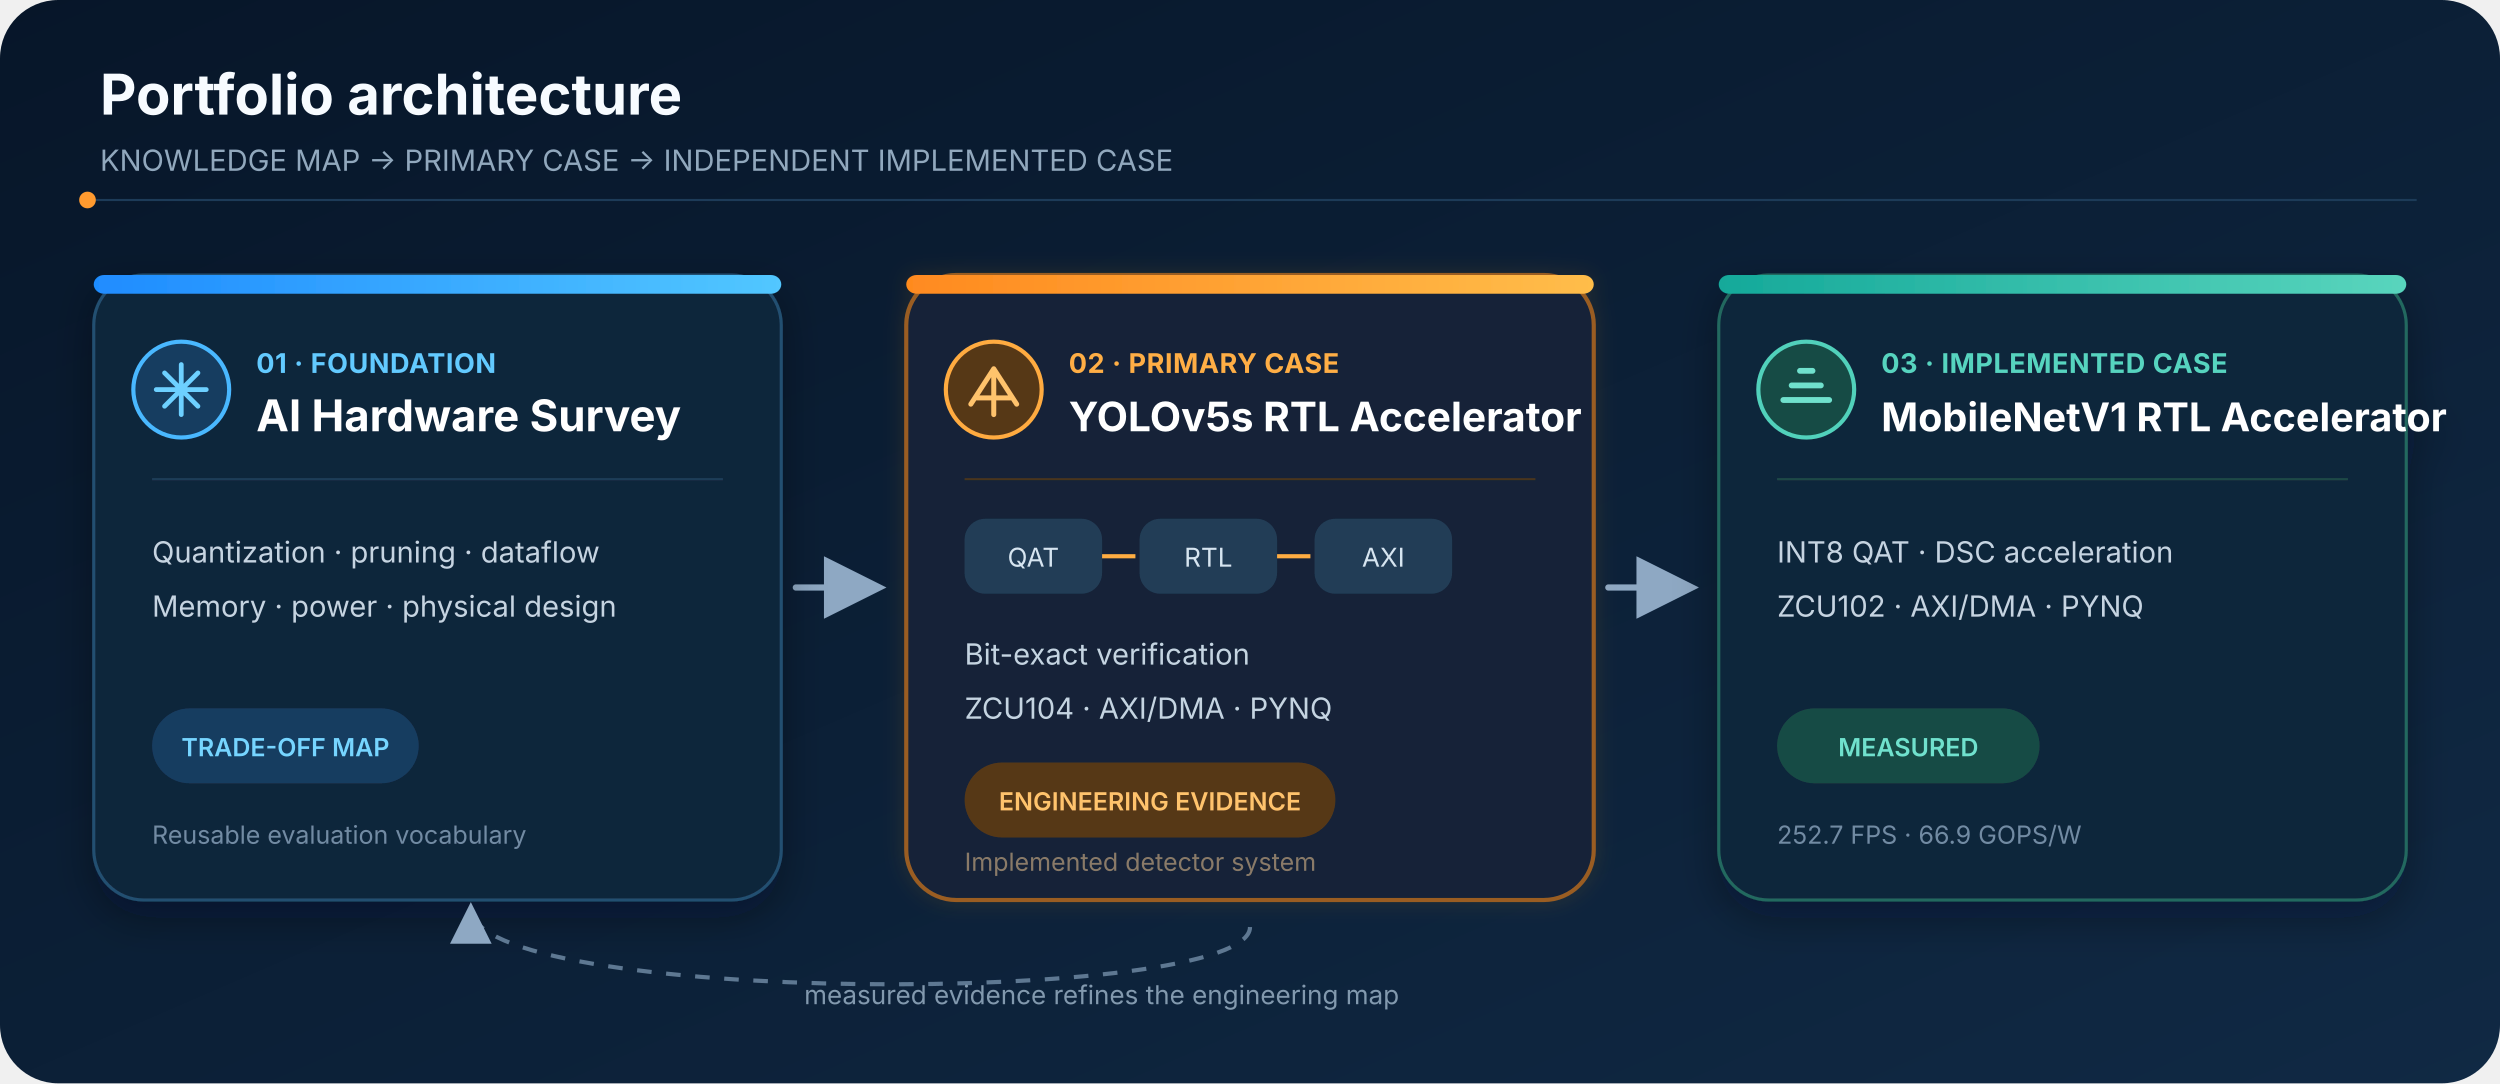
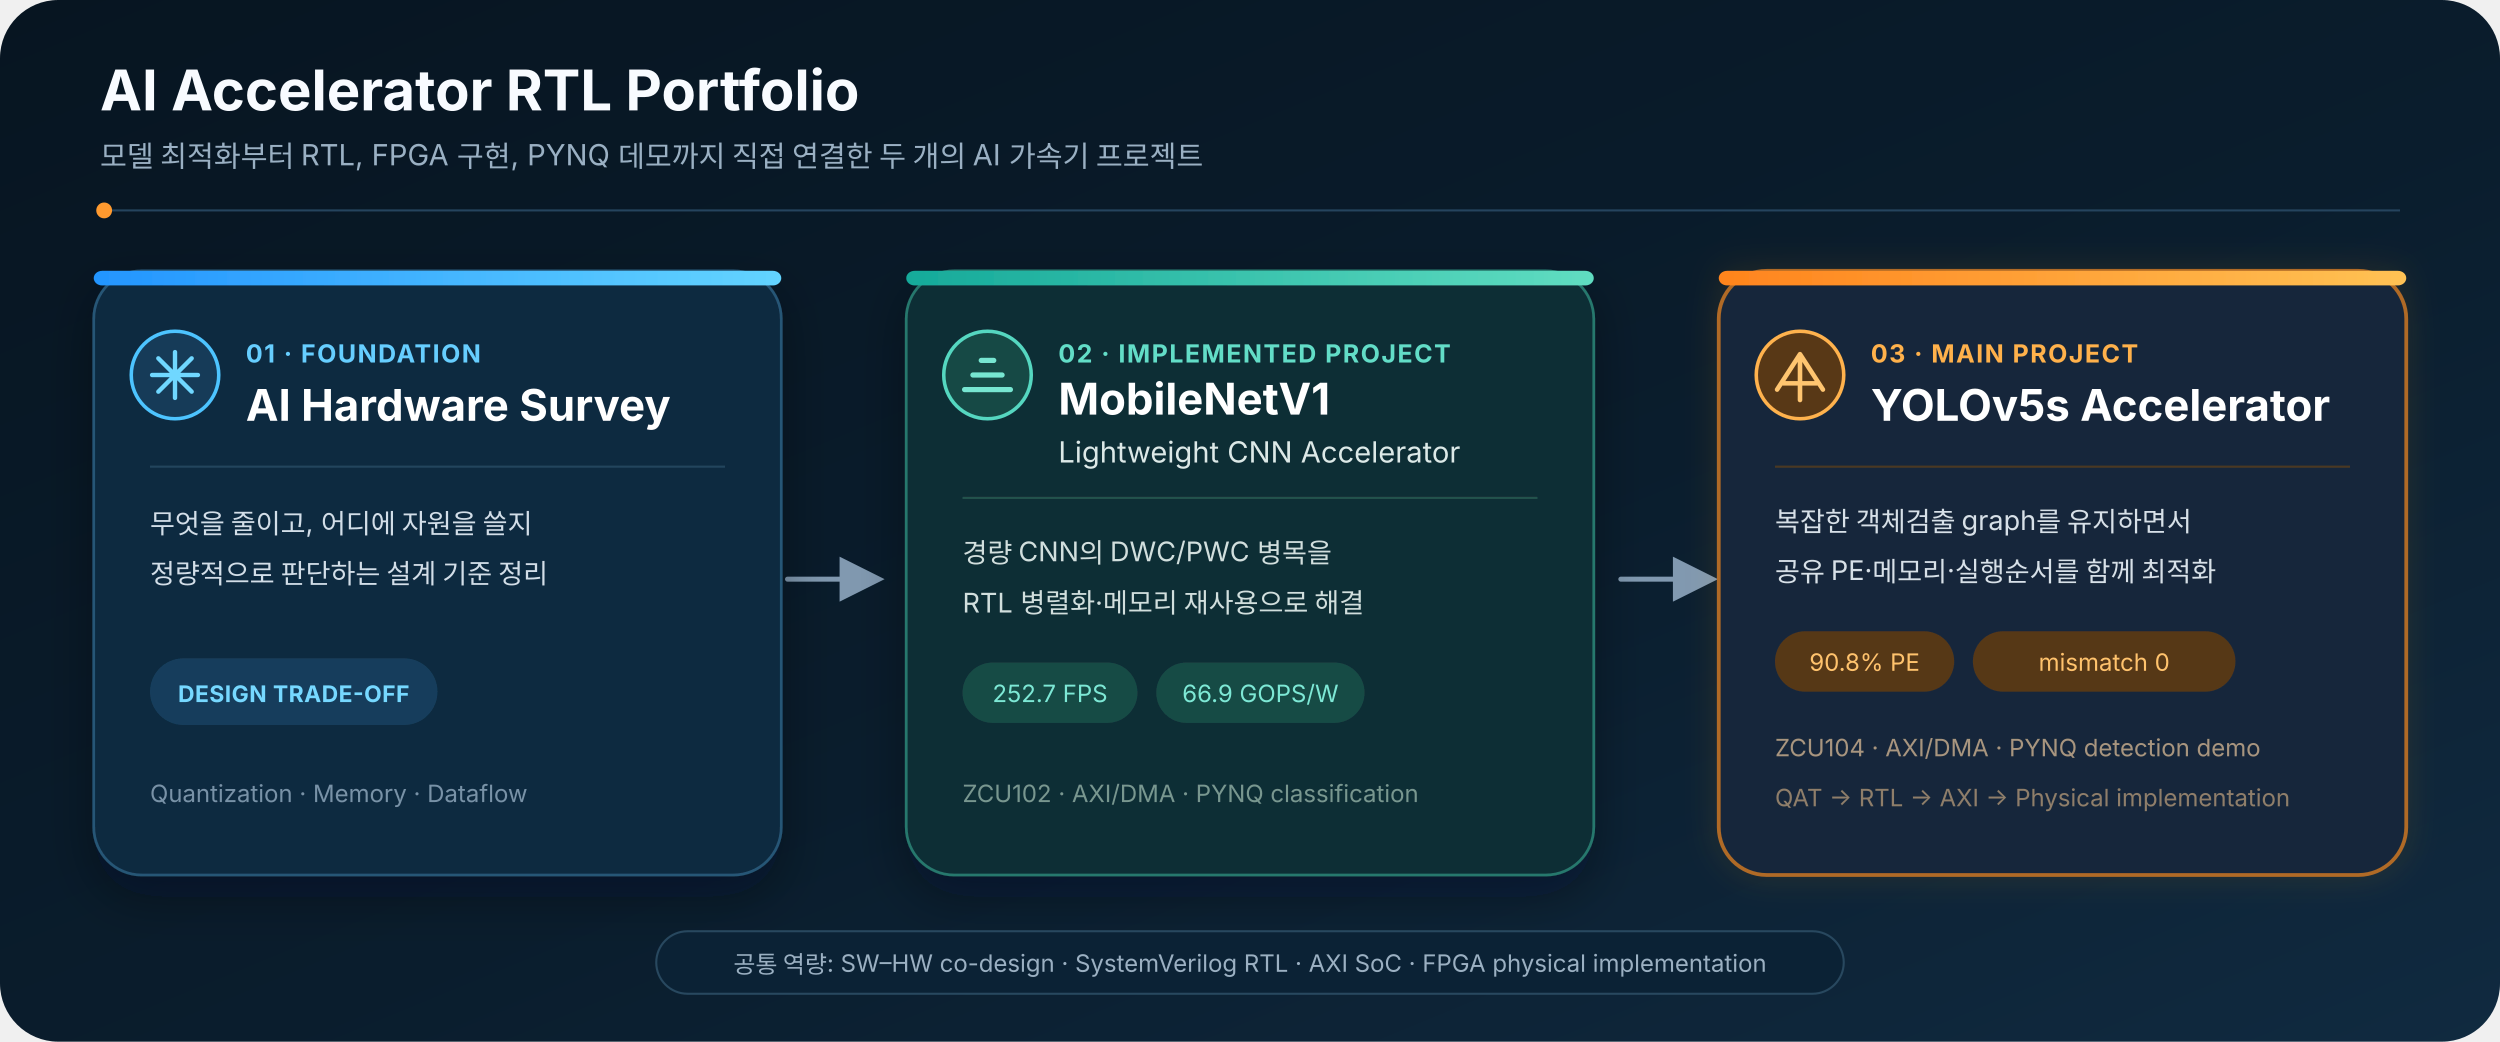
- <svg xmlns="http://www.w3.org/2000/svg" width="1200" height="520" viewBox="0 0 1200 520" role="img" aria-labelledby="title desc">
+ <svg xmlns="http://www.w3.org/2000/svg" width="1200" height="500" viewBox="0 0 1200 500" role="img" aria-labelledby="title desc">
  <defs>
    <linearGradient id="bg" x1="0" y1="0" x2="1" y2="1">
-       <stop stop-color="#071629" />
-       <stop offset="1" stop-color="#102944" />
+       <stop offset="0" stop-color="#071521" />
+       <stop offset=".55" stop-color="#0a1d2d" />
+       <stop offset="1" stop-color="#102a40" />
    </linearGradient>
-     <linearGradient id="survey" x1="0" y1="0" x2="1" y2="0">
-       <stop stop-color="#1f8cff" />
-       <stop offset="1" stop-color="#52c7ff" />
+     <linearGradient id="blue" x1="0" y1="0" x2="1" y2="0">
+       <stop stop-color="#2395ff" />
+       <stop offset="1" stop-color="#63d4ff" />
    </linearGradient>
-     <linearGradient id="case" x1="0" y1="0" x2="1" y2="0">
-       <stop stop-color="#ff8a1f" />
-       <stop offset="1" stop-color="#ffbd4a" />
+     <linearGradient id="teal" x1="0" y1="0" x2="1" y2="0">
+       <stop stop-color="#16aa9a" />
+       <stop offset="1" stop-color="#60ddc1" />
    </linearGradient>
-     <linearGradient id="mobile" x1="0" y1="0" x2="1" y2="0">
-       <stop stop-color="#15a99a" />
-       <stop offset="1" stop-color="#59d5bd" />
+     <linearGradient id="orange" x1="0" y1="0" x2="1" y2="0">
+       <stop stop-color="#ff841d" />
+       <stop offset="1" stop-color="#ffc254" />
    </linearGradient>
-     <filter id="shadow" x="-20%" y="-20%" width="140%" height="150%">
-       <feDropShadow dx="0" dy="8" stdDeviation="10" flood-color="#020812" flood-opacity=".34" />
+     <filter id="shadow" x="-25%" y="-25%" width="150%" height="160%">
+       <feDropShadow dx="0" dy="10" stdDeviation="12" flood-color="#000712" flood-opacity=".34" />
    </filter>
    <filter id="primary" x="-25%" y="-25%" width="150%" height="160%">
-       <feDropShadow dx="0" dy="8" stdDeviation="10" flood-color="#020812" flood-opacity=".38" />
-       <feDropShadow dx="0" dy="0" stdDeviation="5" flood-color="#ff982c" flood-opacity=".12" />
+       <feDropShadow dx="0" dy="10" stdDeviation="12" flood-color="#000712" flood-opacity=".38" />
+       <feDropShadow dx="0" dy="0" stdDeviation="8" flood-color="#ff982c" flood-opacity=".12" />
    </filter>
-     <marker id="arrow" markerWidth="10" markerHeight="10" refX="8.5" refY="5" orient="auto">
-       <path d="M0 0L10 5L0 10Z" fill="#8ea8c3" />
+     <marker id="arrow" markerWidth="9" markerHeight="9" refX="7.5" refY="4.5" orient="auto">
+       <path d="M0 0L9 4.5L0 9Z" fill="#8199b0" />
    </marker>
-     <style>.f{font-family:Inter,"Segoe UI",Arial,sans-serif}.label{font-size:13px;font-weight:700;letter-spacing:.25px}.title{font-size:21px;font-weight:700}.body{font-size:14px}.note{font-size:12px}.chip{font-size:12px;font-weight:600}</style>
+     <style>
+     .f{font-family:Inter,"Segoe UI",Arial,sans-serif}
+     .eyebrow{font-size:12px;font-weight:700;letter-spacing:.7px}
+     .title{font-size:21px;font-weight:700}
+     .body{font-size:13px}
+     .small{font-size:11.5px}
+     .chip{font-size:11px;font-weight:700;letter-spacing:.2px}
+   </style>
  </defs>
-   <rect width="1200" height="520" rx="28" fill="url(#bg)" />
-   <text class="f" x="48" y="55" fill="#f7fbff" font-size="27" font-weight="700">Portfolio architecture</text>
-   <text class="f" x="48" y="82" fill="#91a8bd" font-size="14">KNOWLEDGE MAP  →  PRIMARY CASE  →  INDEPENDENT IMPLEMENTED CASE</text>
-   <path d="M40 96H1160" stroke="#1d3b58" />
-   <circle cx="42" cy="96" r="4" fill="#ff9a2f" />
-   <path d="M382 282H421" stroke="#8ea8c3" stroke-width="3" stroke-linecap="round" marker-end="url(#arrow)" />
-   <path d="M772 282H811" stroke="#8ea8c3" stroke-width="3" stroke-linecap="round" marker-end="url(#arrow)" />
+   <rect width="1200" height="500" rx="28" fill="url(#bg)" />
+   <text class="f" x="48" y="53" fill="#f8fbff" font-size="27" font-weight="700">AI Accelerator RTL Portfolio</text>
+   <text class="f" x="48" y="80" fill="#9ab0c3" font-size="14">모델 최적화부터 RTL, FPGA 구현, PYNQ 데모까지 직접 연결한 두 개의 AI 가속기 프로젝트</text>
+   <path d="M48 101H1152" stroke="#25445e" />
+   <circle cx="50" cy="101" r="3.8" fill="#ff9a2f" />
+   <path d="M378 278H421" stroke="#8199b0" stroke-width="2.4" stroke-linecap="round" marker-end="url(#arrow)" />
+   <path d="M778 278H821" stroke="#8199b0" stroke-width="2.4" stroke-linecap="round" marker-end="url(#arrow)" />
  <g filter="url(#shadow)">
-     <rect x="45" y="132" width="330" height="300" rx="24" fill="#10253b" stroke="#245071" stroke-width="1.5" />
-     <rect x="45" y="132" width="330" height="9" rx="5" fill="url(#survey)" />
-     <circle cx="87" cy="187" r="23" fill="#143c60" stroke="#49b8ff" stroke-width="2" />
-     <path d="M75 187h24M87 175v24M79 179l16 16M95 179l-16 16" stroke="#6dd0ff" stroke-width="2.3" stroke-linecap="round" />
-     <text class="f label" x="123" y="179" fill="#62caff">01 · FOUNDATION</text>
-     <text class="f title" x="123" y="207" fill="#fff">AI Hardware Survey</text>
-     <path d="M73 230H347" stroke="#1c3d58" />
-     <text class="f body" x="73" y="270" fill="#c5d4e1">Quantization · pruning · dataflow</text>
-     <text class="f body" x="73" y="296" fill="#c5d4e1">Memory · power · physical design</text>
-     <rect x="73" y="340" width="128" height="36" rx="18" fill="#143c60" />
-     <text class="f chip" x="137" y="363" text-anchor="middle" fill="#76d5ff">TRADE-OFF MAP</text>
-     <text class="f note" x="73" y="405" fill="#718ba3">Reusable evaluation vocabulary</text>
+     <rect x="45" y="130" width="330" height="290" rx="23" fill="#0f2a40" stroke="#285676" stroke-width="1.3" />
+     <rect x="45" y="130" width="330" height="7" rx="4" fill="url(#blue)" />
+     <circle cx="84" cy="180" r="21" fill="#123b59" stroke="#4dc4ff" stroke-width="1.7" />
+     <path d="M73 180h22M84 169v22M76 172l16 16M92 172l-16 16" stroke="#70d7ff" stroke-width="2.1" stroke-linecap="round" />
+     <text class="f eyebrow" x="118" y="174" fill="#66ceff">01 · FOUNDATION</text>
+     <text class="f title" x="118" y="202" fill="#fff">AI Hardware Survey</text>
+     <path d="M72 224H348" stroke="#23445d" />
+     <text class="f body" x="72" y="256" fill="#d2dee8">무엇을 줄이고, 어디에 자원을 쓸지</text>
+     <text class="f body" x="72" y="280" fill="#d2dee8">정량적으로 판단하는 설계 기준 정리</text>
+     <rect x="72" y="316" width="138" height="32" rx="16" fill="#143e5c" />
+     <text class="f chip" x="141" y="337" text-anchor="middle" fill="#76d8ff">DESIGN TRADE-OFF</text>
+     <text class="f small" x="72" y="385" fill="#7892a7">Quantization · Memory · Dataflow</text>
+   </g>
+   <g filter="url(#shadow)">
+     <rect x="435" y="130" width="330" height="290" rx="23" fill="#0f2d36" stroke="#28786d" stroke-width="1.3" />
+     <rect x="435" y="130" width="330" height="7" rx="4" fill="url(#teal)" />
+     <circle cx="474" cy="180" r="21" fill="#174a45" stroke="#55d7c0" stroke-width="1.7" />
+     <path d="M463 187h22M467 180h14M471 173h6" stroke="#77e6d1" stroke-width="2.5" stroke-linecap="round" />
+     <text class="f eyebrow" x="508" y="174" fill="#62ddc7">02 · IMPLEMENTED PROJECT</text>
+     <text class="f title" x="508" y="199" fill="#fff">MobileNetV1</text>
+     <text class="f" x="508" y="222" fill="#dce9e7" font-size="14">Lightweight CNN Accelerator</text>
+     <path d="M462 239H738" stroke="#24524d" />
+     <text class="f body" x="462" y="270" fill="#d1dfdd">경량 CNN의 DWC/PWC 병목을</text>
+     <text class="f body" x="462" y="294" fill="#d1dfdd">RTL 병렬화·메모리 재사용으로 해결</text>
+     <rect x="462" y="318" width="84" height="29" rx="14.5" fill="#164b45" />
+     <text class="f small" x="504" y="337" text-anchor="middle" fill="#7de8d5">252.7 FPS</text>
+     <rect x="555" y="318" width="100" height="29" rx="14.5" fill="#164b45" />
+     <text class="f small" x="605" y="337" text-anchor="middle" fill="#7de8d5">66.9 GOPS/W</text>
+     <text class="f small" x="462" y="385" fill="#78978f">ZCU102 · AXI/DMA · PYNQ classification</text>
  </g>
  <g filter="url(#primary)">
-     <rect x="435" y="132" width="330" height="300" rx="24" fill="#142338" stroke="#9a5d24" stroke-width="2" />
-     <rect x="435" y="132" width="330" height="9" rx="5" fill="url(#case)" />
-     <circle cx="477" cy="187" r="23" fill="#573719" stroke="#ffab40" stroke-width="2" />
-     <path d="M466 194l11-17 11 17M469 191h16M477 177v22" fill="none" stroke="#ffc36c" stroke-width="2.4" stroke-linecap="round" stroke-linejoin="round" />
-     <text class="f label" x="513" y="179" fill="#ffae45">02 · PRIMARY CASE</text>
-     <text class="f" x="513" y="207" fill="#fff" font-size="19.5" font-weight="700">YOLOv5s RTL Accelerator</text>
-     <path d="M463 230H737" stroke="#49351f" />
-     <g class="f" font-size="12.5" text-anchor="middle">
-       <rect x="463" y="249" width="66" height="36" rx="10" fill="#233c56" />
-       <text x="496" y="272" fill="#d6e5f0">QAT</text>
-       <rect x="547" y="249" width="66" height="36" rx="10" fill="#233c56" />
-       <text x="580" y="272" fill="#d6e5f0">RTL</text>
-       <rect x="631" y="249" width="66" height="36" rx="10" fill="#233c56" />
-       <text x="664" y="272" fill="#d6e5f0">AXI</text>
-       <path d="M529 267H545M613 267H629" stroke="#ffad43" stroke-width="2" />
+     <rect x="825" y="130" width="330" height="290" rx="23" fill="#19283a" stroke="#b06a27" stroke-width="1.8" />
+     <rect x="825" y="130" width="330" height="7" rx="4" fill="url(#orange)" />
+     <circle cx="864" cy="180" r="21" fill="#583818" stroke="#ffb24d" stroke-width="1.7" />
+     <path d="M853 187l11-17 11 17M856 184h16M864 170v22" fill="none" stroke="#ffc56f" stroke-width="2.2" stroke-linecap="round" stroke-linejoin="round" />
+     <text class="f eyebrow" x="898" y="174" fill="#ffb14b">03 · MAIN PROJECT</text>
+     <text class="f title" x="898" y="202" fill="#fff">YOLOv5s Accelerator</text>
+     <path d="M852 224H1128" stroke="#4b3924" />
+     <text class="f body" x="852" y="255" fill="#d7e0e8">복잡한 객체검출 graph를 유지하면서</text>
+     <text class="f body" x="852" y="279" fill="#d7e0e8">공유 PE·메모리·실행순서를 함께 최적화</text>
+     <g class="f small" text-anchor="middle">
+       <rect x="852" y="303" width="86" height="29" rx="14.5" fill="#573719" />
+       <text x="895" y="322" fill="#ffc36c">90.8% PE</text>
+       <rect x="947" y="303" width="126" height="29" rx="14.5" fill="#573719" />
+       <text x="1010" y="322" fill="#ffc36c">mismatch 0</text>
    </g>
-     <text class="f body" x="463" y="319" fill="#c5d4e1">Bit-exact verification</text>
-     <text class="f body" x="463" y="345" fill="#c5d4e1">ZCU104 · AXI/DMA · PYNQ</text>
-     <rect x="463" y="366" width="178" height="36" rx="18" fill="#573719" />
-     <text class="f chip" x="552" y="389" text-anchor="middle" fill="#ffc36c">ENGINEERING EVIDENCE</text>
-     <text class="f note" x="463" y="418" fill="#8a7a68">Implemented detector system</text>
+     <text class="f small" x="852" y="363" fill="#a8957f">ZCU104 · AXI/DMA · PYNQ detection demo</text>
+     <text class="f small" x="852" y="387" fill="#8f7e6b">QAT → RTL → AXI → Physical implementation</text>
  </g>
-   <g filter="url(#shadow)">
-     <rect x="825" y="132" width="330" height="300" rx="24" fill="#10253b" stroke="#23695f" stroke-width="1.5" />
-     <rect x="825" y="132" width="330" height="9" rx="5" fill="url(#mobile)" />
-     <circle cx="867" cy="187" r="23" fill="#164b45" stroke="#51d1bb" stroke-width="2" />
-     <path d="M856 192h22M860 185h14M864 178h6" stroke="#70e1cd" stroke-width="2.8" stroke-linecap="round" />
-     <text class="f label" x="903" y="179" fill="#57d4bf">03 · IMPLEMENTED CASE</text>
-     <text class="f" x="903" y="207" fill="#fff" font-size="19" font-weight="700">MobileNetV1 RTL Accelerator</text>
-     <path d="M853 230H1127" stroke="#1d4a47" />
-     <text class="f body" x="853" y="270" fill="#c5d4e1">INT8 QAT · DSC acceleration</text>
-     <text class="f body" x="853" y="296" fill="#c5d4e1">ZCU102 · AXI/DMA · PYNQ</text>
-     <rect x="853" y="340" width="126" height="36" rx="18" fill="#164b45" />
-     <text class="f chip" x="916" y="363" text-anchor="middle" fill="#70e1cd">MEASURED</text>
-     <text class="f note" x="853" y="405" fill="#718ba3">252.7 FPS · 66.9 GOPS/W</text>
-   </g>
-   <path d="M600 445 C600 483 226 483 226 436" fill="none" stroke="#5e7892" stroke-width="2" stroke-dasharray="7 7" marker-end="url(#arrow)" />
-   <text class="f" x="386" y="482" fill="#8299ae" font-size="12.5">measured evidence refines the engineering map</text>
+   <rect x="315" y="447" width="570" height="30" rx="15" fill="#0b2235" stroke="#28485f" />
+   <text class="f small" x="600" y="467" text-anchor="middle" fill="#9bb0c2">공통 역량: SW–HW co-design · SystemVerilog RTL · AXI SoC · FPGA physical implementation</text>
</svg>
